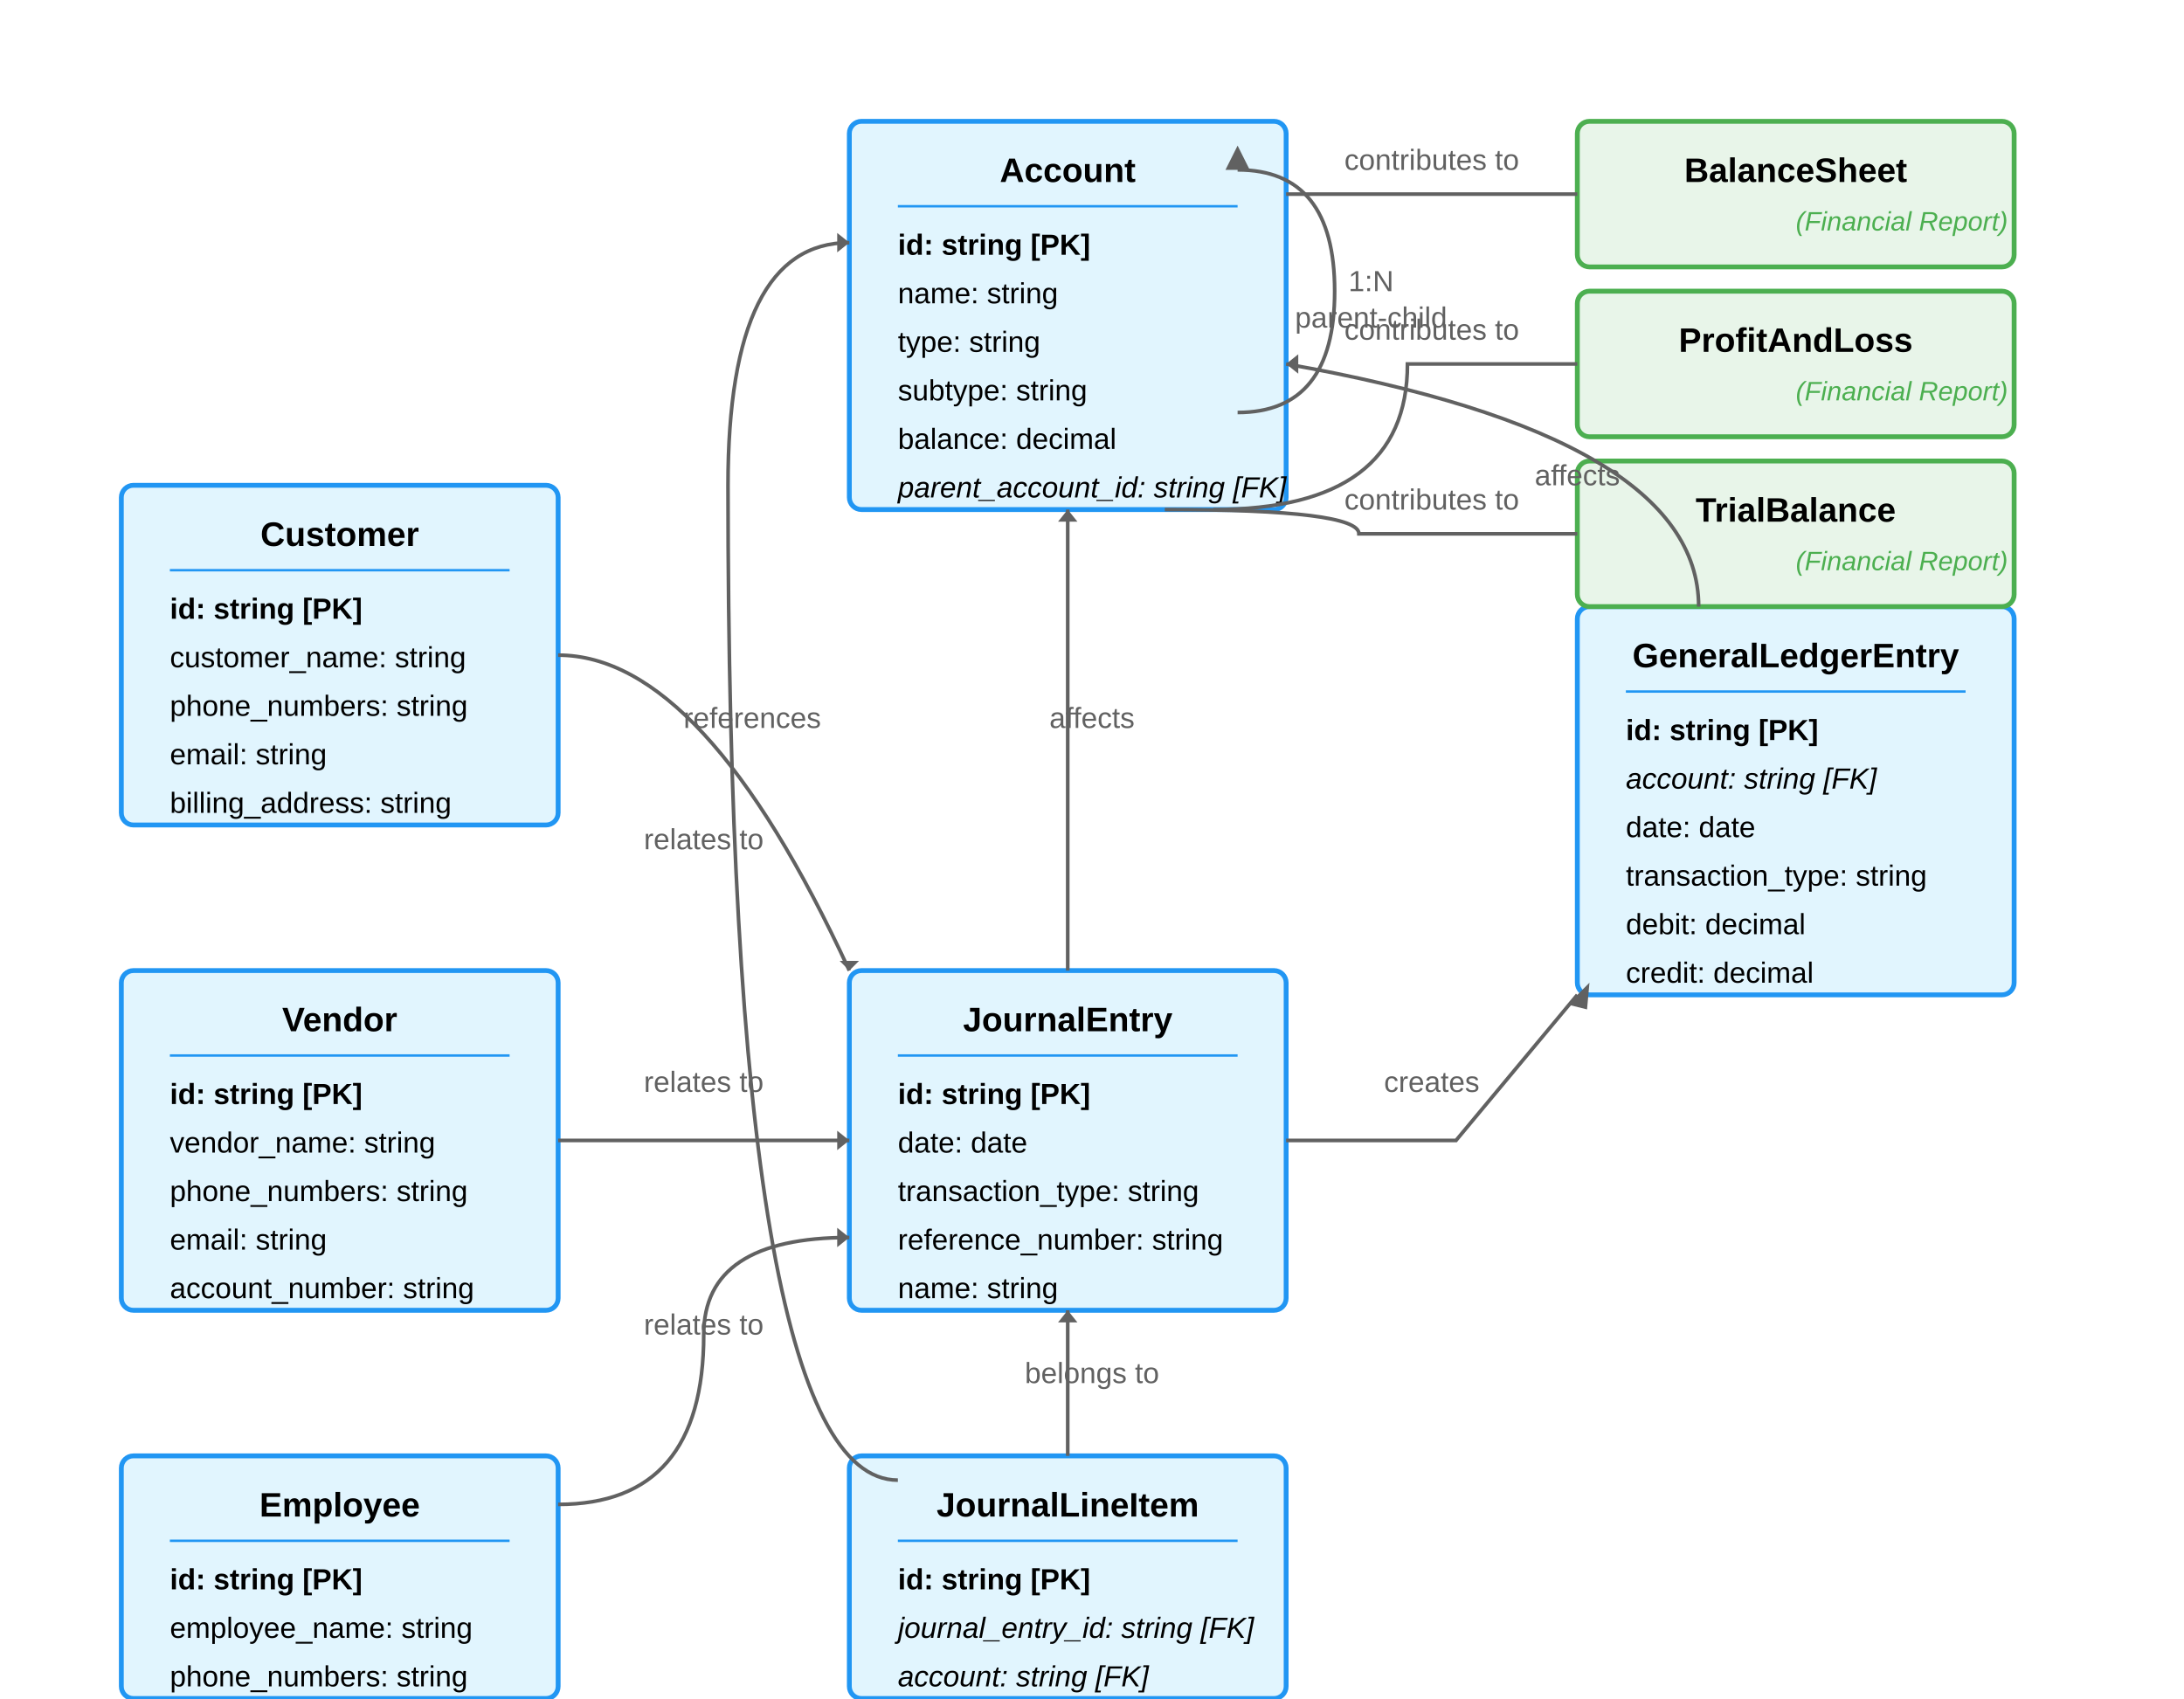
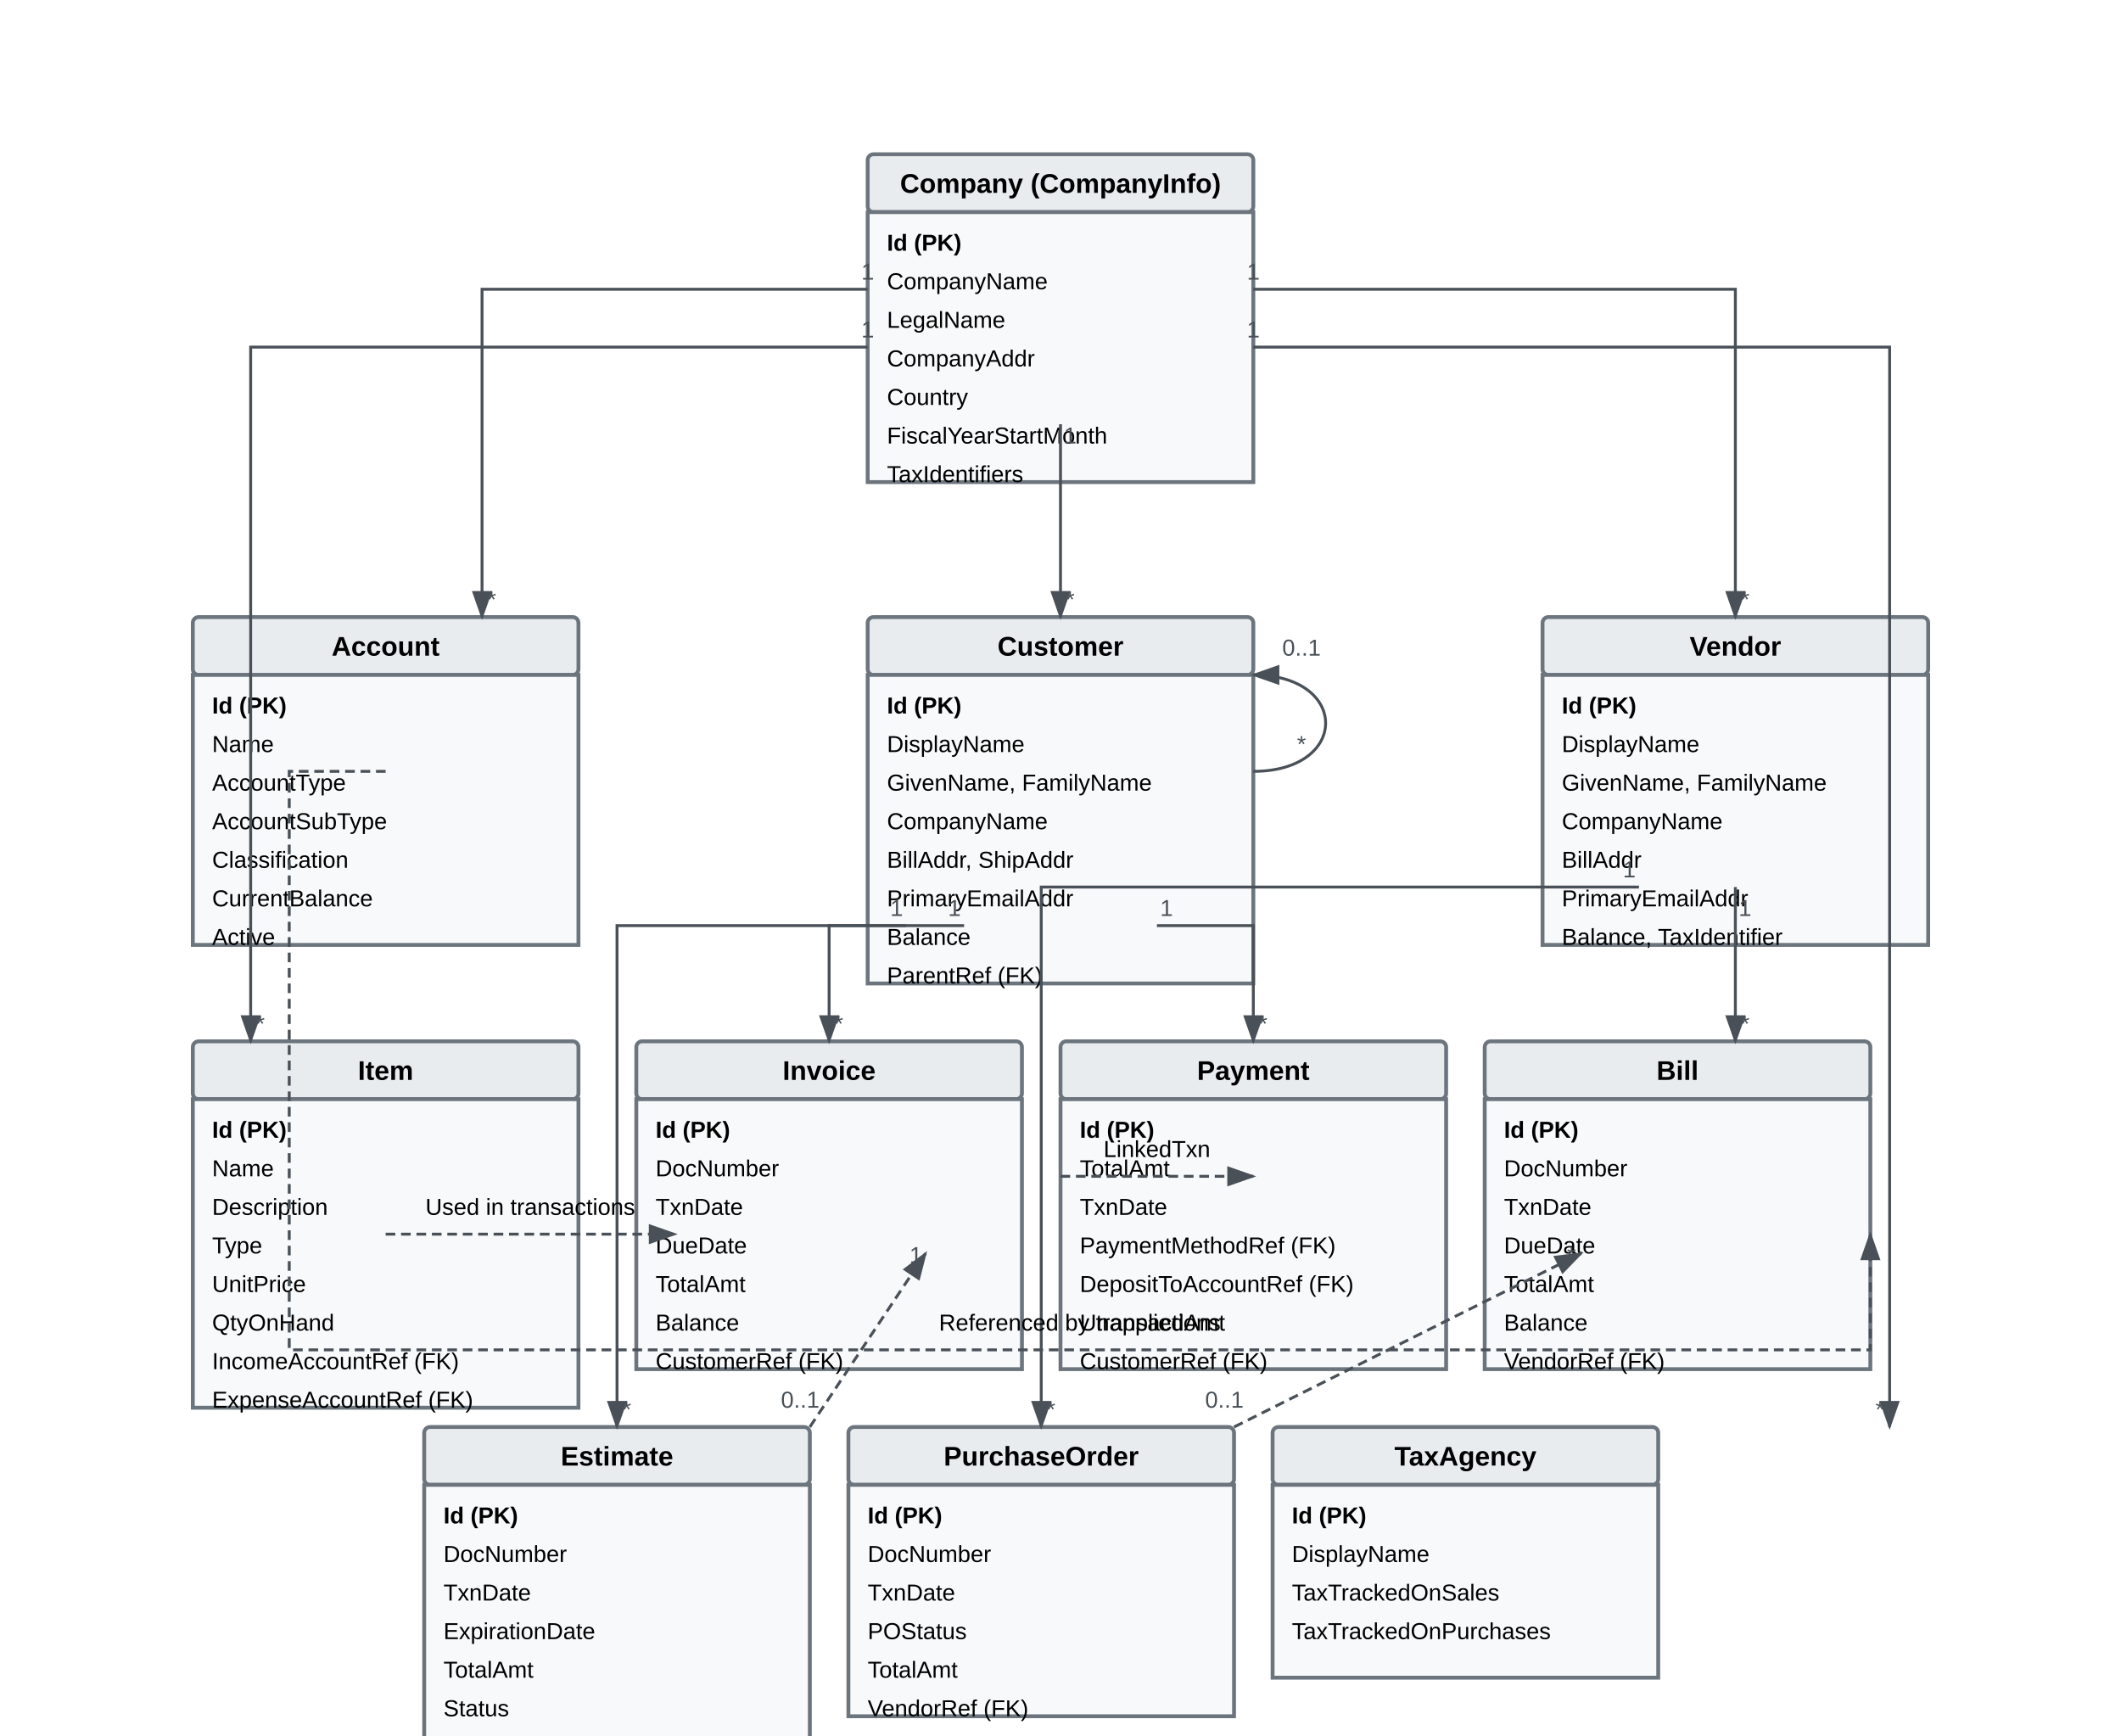
- <svg xmlns="http://www.w3.org/2000/svg" viewBox="0 0 900 700">
-   <style>
-     .entity { fill: #e1f5fe; stroke: #2196f3; stroke-width: 2; }
-     .report { fill: #e8f5e9; stroke: #4caf50; stroke-width: 2; }
-     .title { font-family: Arial; font-weight: bold; font-size: 14px; text-anchor: middle; }
-     .attr { font-family: Arial; font-size: 12px; }
-     .pk { font-weight: bold; }
-     .fk { font-style: italic; }
-     .relation { stroke: #616161; stroke-width: 1.5; fill: none; }
-     .arrow { fill: #616161; }
-     .cardinality { font-family: Arial; font-size: 12px; fill: #616161; text-anchor: middle; }
-     .report-text { font-family: Arial; font-style: italic; font-size: 11px; fill: #4caf50; }
-   </style>
-   <rect x="350" y="50" width="180" height="160" rx="5" ry="5" class="entity" />
-   <text x="440" y="75" class="title">Account</text>
-   <line x1="370" y1="85" x2="510" y2="85" stroke="#2196f3" stroke-width="1" />
-   <text x="370" y="105" class="attr pk">id: string [PK]</text>
-   <text x="370" y="125" class="attr">name: string</text>
-   <text x="370" y="145" class="attr">type: string</text>
-   <text x="370" y="165" class="attr">subtype: string</text>
-   <text x="370" y="185" class="attr">balance: decimal</text>
-   <text x="370" y="205" class="attr fk">parent_account_id: string [FK]</text>
-   <rect x="50" y="200" width="180" height="140" rx="5" ry="5" class="entity" />
-   <text x="140" y="225" class="title">Customer</text>
-   <line x1="70" y1="235" x2="210" y2="235" stroke="#2196f3" stroke-width="1" />
-   <text x="70" y="255" class="attr pk">id: string [PK]</text>
-   <text x="70" y="275" class="attr">customer_name: string</text>
-   <text x="70" y="295" class="attr">phone_numbers: string</text>
-   <text x="70" y="315" class="attr">email: string</text>
-   <text x="70" y="335" class="attr">billing_address: string</text>
-   <rect x="50" y="400" width="180" height="140" rx="5" ry="5" class="entity" />
-   <text x="140" y="425" class="title">Vendor</text>
-   <line x1="70" y1="435" x2="210" y2="435" stroke="#2196f3" stroke-width="1" />
-   <text x="70" y="455" class="attr pk">id: string [PK]</text>
-   <text x="70" y="475" class="attr">vendor_name: string</text>
-   <text x="70" y="495" class="attr">phone_numbers: string</text>
-   <text x="70" y="515" class="attr">email: string</text>
-   <text x="70" y="535" class="attr">account_number: string</text>
-   <rect x="50" y="600" width="180" height="100" rx="5" ry="5" class="entity" />
-   <text x="140" y="625" class="title">Employee</text>
-   <line x1="70" y1="635" x2="210" y2="635" stroke="#2196f3" stroke-width="1" />
-   <text x="70" y="655" class="attr pk">id: string [PK]</text>
-   <text x="70" y="675" class="attr">employee_name: string</text>
-   <text x="70" y="695" class="attr">phone_numbers: string</text>
-   <rect x="350" y="400" width="180" height="140" rx="5" ry="5" class="entity" />
-   <text x="440" y="425" class="title">JournalEntry</text>
-   <line x1="370" y1="435" x2="510" y2="435" stroke="#2196f3" stroke-width="1" />
-   <text x="370" y="455" class="attr pk">id: string [PK]</text>
-   <text x="370" y="475" class="attr">date: date</text>
-   <text x="370" y="495" class="attr">transaction_type: string</text>
-   <text x="370" y="515" class="attr">reference_number: string</text>
-   <text x="370" y="535" class="attr">name: string</text>
-   <rect x="350" y="600" width="180" height="100" rx="5" ry="5" class="entity" />
-   <text x="440" y="625" class="title">JournalLineItem</text>
-   <line x1="370" y1="635" x2="510" y2="635" stroke="#2196f3" stroke-width="1" />
-   <text x="370" y="655" class="attr pk">id: string [PK]</text>
-   <text x="370" y="675" class="attr fk">journal_entry_id: string [FK]</text>
-   <text x="370" y="695" class="attr fk">account: string [FK]</text>
-   <rect x="650" y="250" width="180" height="160" rx="5" ry="5" class="entity" />
-   <text x="740" y="275" class="title">GeneralLedgerEntry</text>
-   <line x1="670" y1="285" x2="810" y2="285" stroke="#2196f3" stroke-width="1" />
-   <text x="670" y="305" class="attr pk">id: string [PK]</text>
-   <text x="670" y="325" class="attr fk">account: string [FK]</text>
-   <text x="670" y="345" class="attr">date: date</text>
-   <text x="670" y="365" class="attr">transaction_type: string</text>
-   <text x="670" y="385" class="attr">debit: decimal</text>
-   <text x="670" y="405" class="attr">credit: decimal</text>
-   <rect x="650" y="50" width="180" height="60" rx="5" ry="5" class="report" />
-   <text x="740" y="75" class="title">BalanceSheet</text>
-   <text x="740" y="95" class="report-text">(Financial Report)</text>
-   <rect x="650" y="120" width="180" height="60" rx="5" ry="5" class="report" />
-   <text x="740" y="145" class="title">ProfitAndLoss</text>
-   <text x="740" y="165" class="report-text">(Financial Report)</text>
-   <rect x="650" y="190" width="180" height="60" rx="5" ry="5" class="report" />
-   <text x="740" y="215" class="title">TrialBalance</text>
-   <text x="740" y="235" class="report-text">(Financial Report)</text>
-   <path d="M 510 170 Q 550 170 550 120 Q 550 70 510 70" class="relation" />
-   <polygon points="515,70 510,60 505,70" class="arrow" />
-   <text x="565" y="120" class="cardinality">1:N</text>
-   <text x="565" y="135" class="cardinality">parent-child</text>
-   <path d="M 530 80 L 650 80" class="relation" />
-   <polygon points="645,80 650,80 645,80" class="arrow" />
-   <text x="590" y="70" class="cardinality">contributes to</text>
-   <path d="M 500 210 Q 580 210 580 150 L 650 150" class="relation" />
-   <polygon points="645,150 650,150 645,150" class="arrow" />
-   <text x="590" y="140" class="cardinality">contributes to</text>
-   <path d="M 480 210 Q 560 210 560 220 L 650 220" class="relation" />
-   <polygon points="645,220 650,220 645,220" class="arrow" />
-   <text x="590" y="210" class="cardinality">contributes to</text>
-   <path d="M 700 250 Q 700 180 530 150" class="relation" />
-   <polygon points="535,146 530,150 535,154" class="arrow" />
-   <text x="650" y="200" class="cardinality">affects</text>
-   <path d="M 530 470 L 600 470 L 650 410" class="relation" />
-   <polygon points="654,416 655,405 646,414" class="arrow" />
-   <text x="590" y="450" class="cardinality">creates</text>
-   <path d="M 440 400 L 440 210" class="relation" />
-   <polygon points="436,215 440,210 444,215" class="arrow" />
-   <text x="450" y="300" class="cardinality">affects</text>
-   <path d="M 440 600 L 440 540" class="relation" />
-   <polygon points="436,545 440,540 444,545" class="arrow" />
-   <text x="450" y="570" class="cardinality">belongs to</text>
-   <path d="M 370 610 Q 300 610 300 200 Q 300 100 350 100" class="relation" />
-   <polygon points="345,96 350,100 345,104" class="arrow" />
-   <text x="310" y="300" class="cardinality">references</text>
-   <path d="M 230 270 Q 290 270 350 400" class="relation" />
-   <polygon points="346,396 354,396 350,400" class="arrow" />
-   <text x="290" y="350" class="cardinality">relates to</text>
-   <path d="M 230 470 L 350 470" class="relation" />
-   <polygon points="345,466 350,470 345,474" class="arrow" />
-   <text x="290" y="450" class="cardinality">relates to</text>
-   <path d="M 230 620 Q 290 620 290 550 Q 290 510 350 510" class="relation" />
-   <polygon points="345,506 350,510 345,514" class="arrow" />
-   <text x="290" y="550" class="cardinality">relates to</text>
+ <svg xmlns="http://www.w3.org/2000/svg" viewBox="0 0 1100 900">
+   <defs>
+     <style>
+       .entity {
+         fill: #f8f9fa;
+         stroke: #6c757d;
+         stroke-width: 2;
+       }
+       .entity-header {
+         fill: #e9ecef;
+         stroke: #6c757d;
+         stroke-width: 2;
+       }
+       .title {
+         font-family: Arial, sans-serif;
+         font-size: 14px;
+         font-weight: bold;
+         text-anchor: middle;
+       }
+       .attribute {
+         font-family: Arial, sans-serif;
+         font-size: 12px;
+         text-anchor: start;
+       }
+       .pk {
+         font-weight: bold;
+       }
+       .relationship {
+         stroke: #495057;
+         stroke-width: 1.5;
+         fill: none;
+         marker-end: url(#arrowhead);
+       }
+       .relationship-dotted {
+         stroke: #495057;
+         stroke-width: 1.5;
+         stroke-dasharray: 5,3;
+         fill: none;
+         marker-end: url(#arrowhead);
+       }
+       .cardinality {
+         font-family: Arial, sans-serif;
+         font-size: 12px;
+         text-anchor: middle;
+         fill: #495057;
+       }
+     </style>
+     <marker id="arrowhead" markerWidth="10" markerHeight="7" refX="9" refY="3.5" orient="auto">
+       <polygon points="0 0, 10 3.5, 0 7" fill="#495057" />
+     </marker>
+   </defs>
+   <g transform="translate(550, 80)">
+     <rect class="entity-header" x="-100" y="0" width="200" height="30" rx="3" ry="3" />
+     <rect class="entity" x="-100" y="30" width="200" height="140" rx="0" ry="0" />
+     <text class="title" x="0" y="20">Company (CompanyInfo)</text>
+     <text class="attribute pk" x="-90" y="50">Id (PK)</text>
+     <text class="attribute" x="-90" y="70">CompanyName</text>
+     <text class="attribute" x="-90" y="90">LegalName</text>
+     <text class="attribute" x="-90" y="110">CompanyAddr</text>
+     <text class="attribute" x="-90" y="130">Country</text>
+     <text class="attribute" x="-90" y="150">FiscalYearStartMonth</text>
+     <text class="attribute" x="-90" y="170">TaxIdentifiers</text>
+   </g>
+   <g transform="translate(200, 320)">
+     <rect class="entity-header" x="-100" y="0" width="200" height="30" rx="3" ry="3" />
+     <rect class="entity" x="-100" y="30" width="200" height="140" rx="0" ry="0" />
+     <text class="title" x="0" y="20">Account</text>
+     <text class="attribute pk" x="-90" y="50">Id (PK)</text>
+     <text class="attribute" x="-90" y="70">Name</text>
+     <text class="attribute" x="-90" y="90">AccountType</text>
+     <text class="attribute" x="-90" y="110">AccountSubType</text>
+     <text class="attribute" x="-90" y="130">Classification</text>
+     <text class="attribute" x="-90" y="150">CurrentBalance</text>
+     <text class="attribute" x="-90" y="170">Active</text>
+   </g>
+   <g transform="translate(550, 320)">
+     <rect class="entity-header" x="-100" y="0" width="200" height="30" rx="3" ry="3" />
+     <rect class="entity" x="-100" y="30" width="200" height="160" rx="0" ry="0" />
+     <text class="title" x="0" y="20">Customer</text>
+     <text class="attribute pk" x="-90" y="50">Id (PK)</text>
+     <text class="attribute" x="-90" y="70">DisplayName</text>
+     <text class="attribute" x="-90" y="90">GivenName, FamilyName</text>
+     <text class="attribute" x="-90" y="110">CompanyName</text>
+     <text class="attribute" x="-90" y="130">BillAddr, ShipAddr</text>
+     <text class="attribute" x="-90" y="150">PrimaryEmailAddr</text>
+     <text class="attribute" x="-90" y="170">Balance</text>
+     <text class="attribute" x="-90" y="190">ParentRef (FK)</text>
+   </g>
+   <g transform="translate(900, 320)">
+     <rect class="entity-header" x="-100" y="0" width="200" height="30" rx="3" ry="3" />
+     <rect class="entity" x="-100" y="30" width="200" height="140" rx="0" ry="0" />
+     <text class="title" x="0" y="20">Vendor</text>
+     <text class="attribute pk" x="-90" y="50">Id (PK)</text>
+     <text class="attribute" x="-90" y="70">DisplayName</text>
+     <text class="attribute" x="-90" y="90">GivenName, FamilyName</text>
+     <text class="attribute" x="-90" y="110">CompanyName</text>
+     <text class="attribute" x="-90" y="130">BillAddr</text>
+     <text class="attribute" x="-90" y="150">PrimaryEmailAddr</text>
+     <text class="attribute" x="-90" y="170">Balance, TaxIdentifier</text>
+   </g>
+   <g transform="translate(200, 540)">
+     <rect class="entity-header" x="-100" y="0" width="200" height="30" rx="3" ry="3" />
+     <rect class="entity" x="-100" y="30" width="200" height="160" rx="0" ry="0" />
+     <text class="title" x="0" y="20">Item</text>
+     <text class="attribute pk" x="-90" y="50">Id (PK)</text>
+     <text class="attribute" x="-90" y="70">Name</text>
+     <text class="attribute" x="-90" y="90">Description</text>
+     <text class="attribute" x="-90" y="110">Type</text>
+     <text class="attribute" x="-90" y="130">UnitPrice</text>
+     <text class="attribute" x="-90" y="150">QtyOnHand</text>
+     <text class="attribute" x="-90" y="170">IncomeAccountRef (FK)</text>
+     <text class="attribute" x="-90" y="190">ExpenseAccountRef (FK)</text>
+   </g>
+   <g transform="translate(430, 540)">
+     <rect class="entity-header" x="-100" y="0" width="200" height="30" rx="3" ry="3" />
+     <rect class="entity" x="-100" y="30" width="200" height="140" rx="0" ry="0" />
+     <text class="title" x="0" y="20">Invoice</text>
+     <text class="attribute pk" x="-90" y="50">Id (PK)</text>
+     <text class="attribute" x="-90" y="70">DocNumber</text>
+     <text class="attribute" x="-90" y="90">TxnDate</text>
+     <text class="attribute" x="-90" y="110">DueDate</text>
+     <text class="attribute" x="-90" y="130">TotalAmt</text>
+     <text class="attribute" x="-90" y="150">Balance</text>
+     <text class="attribute" x="-90" y="170">CustomerRef (FK)</text>
+   </g>
+   <g transform="translate(650, 540)">
+     <rect class="entity-header" x="-100" y="0" width="200" height="30" rx="3" ry="3" />
+     <rect class="entity" x="-100" y="30" width="200" height="140" rx="0" ry="0" />
+     <text class="title" x="0" y="20">Payment</text>
+     <text class="attribute pk" x="-90" y="50">Id (PK)</text>
+     <text class="attribute" x="-90" y="70">TotalAmt</text>
+     <text class="attribute" x="-90" y="90">TxnDate</text>
+     <text class="attribute" x="-90" y="110">PaymentMethodRef (FK)</text>
+     <text class="attribute" x="-90" y="130">DepositToAccountRef (FK)</text>
+     <text class="attribute" x="-90" y="150">UnappliedAmt</text>
+     <text class="attribute" x="-90" y="170">CustomerRef (FK)</text>
+   </g>
+   <g transform="translate(870, 540)">
+     <rect class="entity-header" x="-100" y="0" width="200" height="30" rx="3" ry="3" />
+     <rect class="entity" x="-100" y="30" width="200" height="140" rx="0" ry="0" />
+     <text class="title" x="0" y="20">Bill</text>
+     <text class="attribute pk" x="-90" y="50">Id (PK)</text>
+     <text class="attribute" x="-90" y="70">DocNumber</text>
+     <text class="attribute" x="-90" y="90">TxnDate</text>
+     <text class="attribute" x="-90" y="110">DueDate</text>
+     <text class="attribute" x="-90" y="130">TotalAmt</text>
+     <text class="attribute" x="-90" y="150">Balance</text>
+     <text class="attribute" x="-90" y="170">VendorRef (FK)</text>
+   </g>
+   <g transform="translate(320, 740)">
+     <rect class="entity-header" x="-100" y="0" width="200" height="30" rx="3" ry="3" />
+     <rect class="entity" x="-100" y="30" width="200" height="140" rx="0" ry="0" />
+     <text class="title" x="0" y="20">Estimate</text>
+     <text class="attribute pk" x="-90" y="50">Id (PK)</text>
+     <text class="attribute" x="-90" y="70">DocNumber</text>
+     <text class="attribute" x="-90" y="90">TxnDate</text>
+     <text class="attribute" x="-90" y="110">ExpirationDate</text>
+     <text class="attribute" x="-90" y="130">TotalAmt</text>
+     <text class="attribute" x="-90" y="150">Status</text>
+     <text class="attribute" x="-90" y="170">CustomerRef (FK)</text>
+   </g>
+   <g transform="translate(540, 740)">
+     <rect class="entity-header" x="-100" y="0" width="200" height="30" rx="3" ry="3" />
+     <rect class="entity" x="-100" y="30" width="200" height="120" rx="0" ry="0" />
+     <text class="title" x="0" y="20">PurchaseOrder</text>
+     <text class="attribute pk" x="-90" y="50">Id (PK)</text>
+     <text class="attribute" x="-90" y="70">DocNumber</text>
+     <text class="attribute" x="-90" y="90">TxnDate</text>
+     <text class="attribute" x="-90" y="110">POStatus</text>
+     <text class="attribute" x="-90" y="130">TotalAmt</text>
+     <text class="attribute" x="-90" y="150">VendorRef (FK)</text>
+   </g>
+   <g transform="translate(760, 740)">
+     <rect class="entity-header" x="-100" y="0" width="200" height="30" rx="3" ry="3" />
+     <rect class="entity" x="-100" y="30" width="200" height="100" rx="0" ry="0" />
+     <text class="title" x="0" y="20">TaxAgency</text>
+     <text class="attribute pk" x="-90" y="50">Id (PK)</text>
+     <text class="attribute" x="-90" y="70">DisplayName</text>
+     <text class="attribute" x="-90" y="90">TaxTrackedOnSales</text>
+     <text class="attribute" x="-90" y="110">TaxTrackedOnPurchases</text>
+   </g>
+   <path class="relationship" d="M 450,150 L 250,150 L 250,320" />
+   <text class="cardinality" x="450" y="145">1</text>
+   <text class="cardinality" x="255" y="315">*</text>
+   <path class="relationship" d="M 550,220 L 550,320" />
+   <text class="cardinality" x="555" y="230">1</text>
+   <text class="cardinality" x="555" y="315">*</text>
+   <path class="relationship" d="M 650,150 L 900,150 L 900,320" />
+   <text class="cardinality" x="650" y="145">1</text>
+   <text class="cardinality" x="905" y="315">*</text>
+   <path class="relationship" d="M 450,180 L 130,180 L 130,540" />
+   <text class="cardinality" x="450" y="175">1</text>
+   <text class="cardinality" x="135" y="535">*</text>
+   <path class="relationship" d="M 650,180 L 980,180 L 980,740" />
+   <text class="cardinality" x="650" y="175">1</text>
+   <text class="cardinality" x="975" y="735">*</text>
+   <path class="relationship" d="M 500,480 L 430,480 L 430,540" />
+   <text class="cardinality" x="495" y="475">1</text>
+   <text class="cardinality" x="435" y="535">*</text>
+   <path class="relationship" d="M 600,480 L 650,480 L 650,540" />
+   <text class="cardinality" x="605" y="475">1</text>
+   <text class="cardinality" x="655" y="535">*</text>
+   <path class="relationship" d="M 470,480 L 320,480 L 320,740" />
+   <text class="cardinality" x="465" y="475">1</text>
+   <text class="cardinality" x="325" y="735">*</text>
+   <path class="relationship" d="M 900,460 L 900,540" />
+   <text class="cardinality" x="905" y="475">1</text>
+   <text class="cardinality" x="905" y="535">*</text>
+   <path class="relationship" d="M 850,460 L 540,460 L 540,740" />
+   <text class="cardinality" x="845" y="455">1</text>
+   <text class="cardinality" x="545" y="735">*</text>
+   <path class="relationship-dotted" d="M 200,640 L 350,640" />
+   <text x="275" y="630" class="attribute" style="text-anchor: middle;">Used in transactions</text>
+   <path class="relationship" d="M 650,400 C 700,400 700,350 650,350" />
+   <text class="cardinality" x="675" y="340">0..1</text>
+   <text class="cardinality" x="675" y="390">*</text>
+   <path class="relationship-dotted" d="M 200,400 L 150,400 L 150,700 L 970,700 L 970,640" />
+   <text x="560" y="690" class="attribute" style="text-anchor: middle;">Referenced by transactions</text>
+   <path class="relationship-dotted" d="M 420,740 L 480,650" />
+   <text class="cardinality" x="415" y="730">0..1</text>
+   <text class="cardinality" x="475" y="655">1</text>
+   <path class="relationship-dotted" d="M 640,740 L 820,650" />
+   <text class="cardinality" x="635" y="730">0..1</text>
+   <text class="cardinality" x="815" y="655">*</text>
+   <path class="relationship-dotted" d="M 550,610 L 650,610" />
+   <text x="600" y="600" class="attribute" style="text-anchor: middle;">LinkedTxn</text>
</svg>
